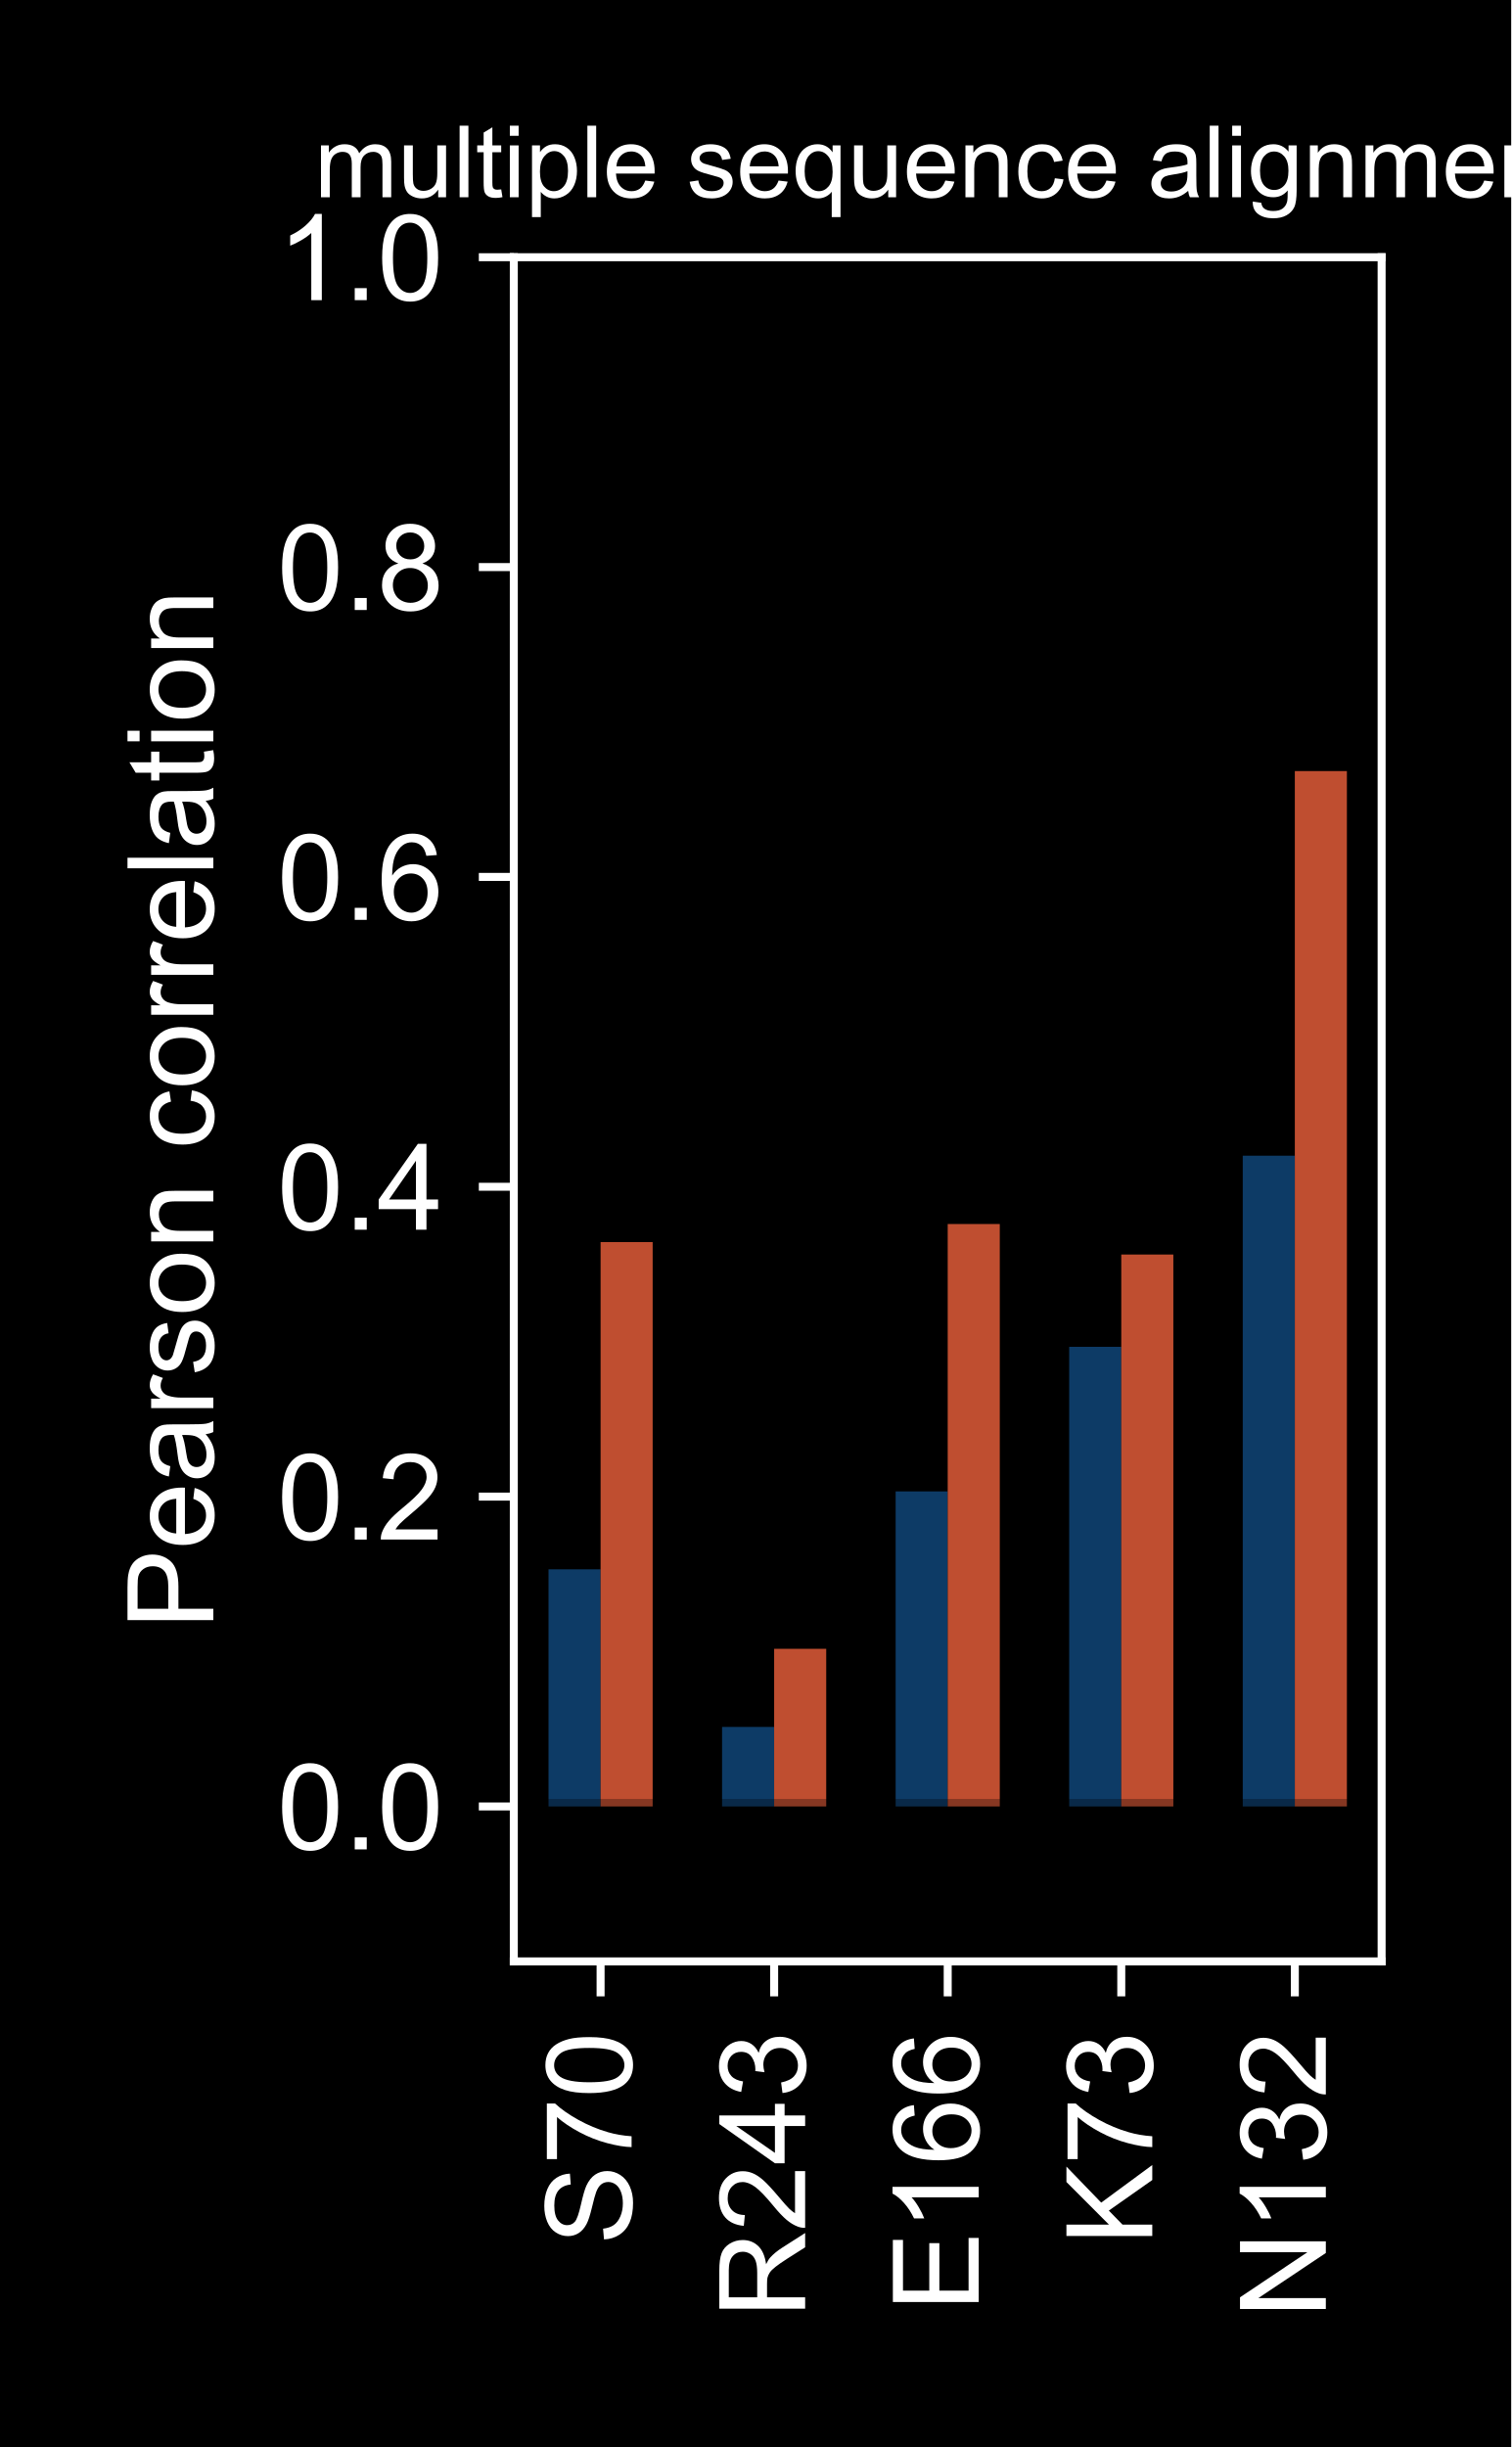
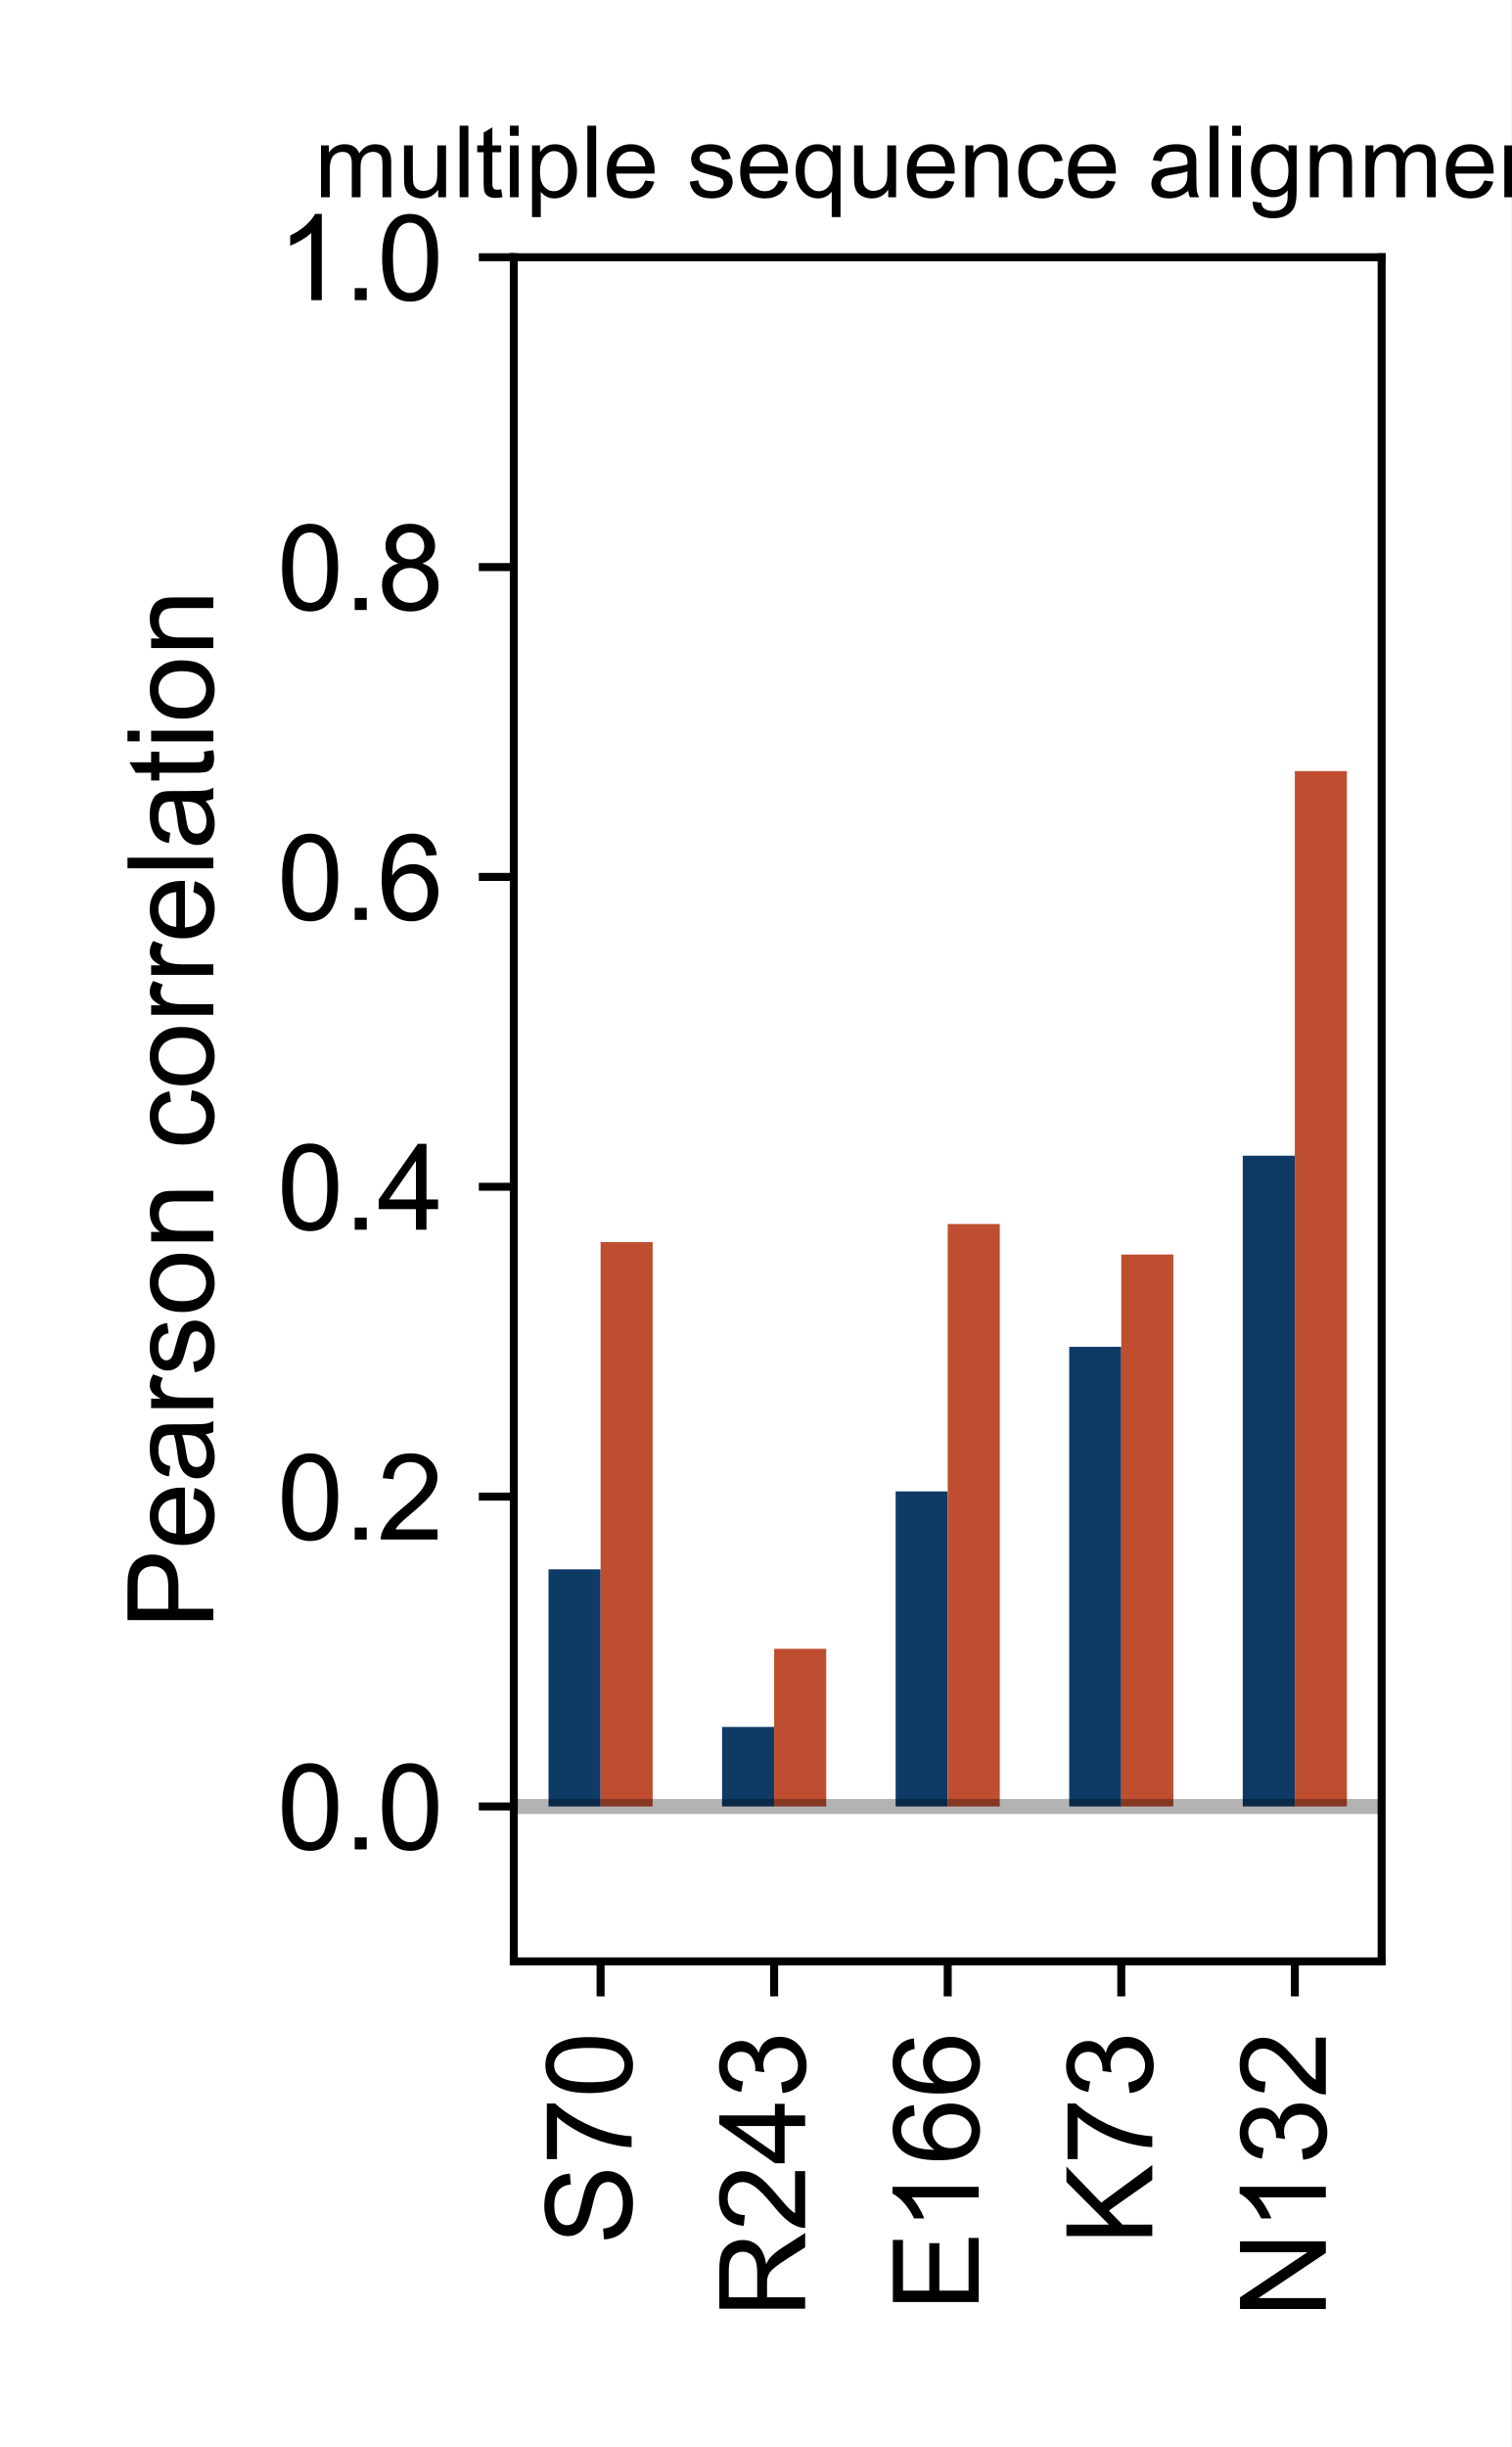
<svg xmlns="http://www.w3.org/2000/svg" xmlns:xlink="http://www.w3.org/1999/xlink" width="151.2pt" height="244.8pt" viewBox="0 0 151.2 244.8" version="1.1">
  <defs>
    <style type="text/css">*{stroke-linejoin: round; stroke-linecap: butt}</style>
  </defs>
  <g id="figure_1">
    <g id="patch_1">
-       <path d="M 0 244.8  L 151.2 244.8  L 151.2 0  L 0 0  z " />
+       <path d="M 0 244.8  L 151.2 244.8  L 151.2 0  L 0 0  z " style="fill: #ffffff" />
    </g>
    <g id="axes_1">
      <g id="patch_2">
-         <path d="M 51.41 196.22  L 138.24 196.22  L 138.24 25.733  L 51.41 25.733  z " />
+         <path d="M 51.41 196.22  L 138.24 196.22  L 138.24 25.733  L 51.41 25.733  z " style="fill: #ffffff" />
      </g>
      <g id="patch_3">
-         <path d="M 54.883 180.721  L 60.093 180.721  L 60.093 156.997  L 54.883 156.997  z " clip-path="url(#pc8027ee008)" style="fill: #0d3b66" />
+         <path d="M 54.883 180.721  L 60.093 180.721  L 60.093 156.997  L 54.883 156.997  z " clip-path="url(#pfe43c2baae)" style="fill: #0d3b66" />
      </g>
      <g id="patch_4">
-         <path d="M 72.249 180.721  L 77.459 180.721  L 77.459 172.764  L 72.249 172.764  z " clip-path="url(#pc8027ee008)" style="fill: #0d3b66" />
+         <path d="M 72.249 180.721  L 77.459 180.721  L 77.459 172.764  L 72.249 172.764  z " clip-path="url(#pfe43c2baae)" style="fill: #0d3b66" />
      </g>
      <g id="patch_5">
-         <path d="M 89.615 180.721  L 94.825 180.721  L 94.825 149.201  L 89.615 149.201  z " clip-path="url(#pc8027ee008)" style="fill: #0d3b66" />
+         <path d="M 89.615 180.721  L 94.825 180.721  L 94.825 149.201  L 89.615 149.201  z " clip-path="url(#pfe43c2baae)" style="fill: #0d3b66" />
      </g>
      <g id="patch_6">
-         <path d="M 106.981 180.721  L 112.191 180.721  L 112.191 134.737  L 106.981 134.737  z " clip-path="url(#pc8027ee008)" style="fill: #0d3b66" />
+         <path d="M 106.981 180.721  L 112.191 180.721  L 112.191 134.737  L 106.981 134.737  z " clip-path="url(#pfe43c2baae)" style="fill: #0d3b66" />
      </g>
      <g id="patch_7">
-         <path d="M 124.347 180.721  L 129.557 180.721  L 129.557 115.617  L 124.347 115.617  z " clip-path="url(#pc8027ee008)" style="fill: #0d3b66" />
+         <path d="M 124.347 180.721  L 129.557 180.721  L 129.557 115.617  L 124.347 115.617  z " clip-path="url(#pfe43c2baae)" style="fill: #0d3b66" />
      </g>
      <g id="patch_8">
-         <path d="M 60.093 180.721  L 65.303 180.721  L 65.303 124.258  L 60.093 124.258  z " clip-path="url(#pc8027ee008)" style="fill: #bf4e30" />
+         <path d="M 60.093 180.721  L 65.303 180.721  L 65.303 124.258  L 60.093 124.258  z " clip-path="url(#pfe43c2baae)" style="fill: #bf4e30" />
      </g>
      <g id="patch_9">
-         <path d="M 77.459 180.721  L 82.669 180.721  L 82.669 164.948  L 77.459 164.948  z " clip-path="url(#pc8027ee008)" style="fill: #bf4e30" />
+         <path d="M 77.459 180.721  L 82.669 180.721  L 82.669 164.948  L 77.459 164.948  z " clip-path="url(#pfe43c2baae)" style="fill: #bf4e30" />
      </g>
      <g id="patch_10">
-         <path d="M 94.825 180.721  L 100.035 180.721  L 100.035 122.452  L 94.825 122.452  z " clip-path="url(#pc8027ee008)" style="fill: #bf4e30" />
+         <path d="M 94.825 180.721  L 100.035 180.721  L 100.035 122.452  L 94.825 122.452  z " clip-path="url(#pfe43c2baae)" style="fill: #bf4e30" />
      </g>
      <g id="patch_11">
-         <path d="M 112.191 180.721  L 117.401 180.721  L 117.401 125.504  L 112.191 125.504  z " clip-path="url(#pc8027ee008)" style="fill: #bf4e30" />
+         <path d="M 112.191 180.721  L 117.401 180.721  L 117.401 125.504  L 112.191 125.504  z " clip-path="url(#pfe43c2baae)" style="fill: #bf4e30" />
      </g>
      <g id="patch_12">
-         <path d="M 129.557 180.721  L 134.767 180.721  L 134.767 77.139  L 129.557 77.139  z " clip-path="url(#pc8027ee008)" style="fill: #bf4e30" />
+         <path d="M 129.557 180.721  L 134.767 180.721  L 134.767 77.139  L 129.557 77.139  z " clip-path="url(#pfe43c2baae)" style="fill: #bf4e30" />
      </g>
      <g id="matplotlib.axis_1">
        <g id="xtick_1">
          <g id="line2d_1">
            <defs>
-               <path id="m1745b74815" d="M 0 0  L 0 3.5  " style="stroke: #ffffff; stroke-width: 0.8" />
+               <path id="mab6b93e5db" d="M 0 0  L 0 3.5  " style="stroke: #000000; stroke-width: 0.8" />
            </defs>
            <g>
-               <use xlink:href="#m1745b74815" x="60.093" y="196.22" style="fill: #ffffff; stroke: #ffffff; stroke-width: 0.8" />
+               <use xlink:href="#mab6b93e5db" x="60.093" y="196.22" style="stroke: #000000; stroke-width: 0.8" />
            </g>
          </g>
          <g id="text_1">
-             <g style="fill: #ffffff" transform="translate(63.19519 224.5706) rotate(-90) scale(0.12 -0.12)">
+             <g transform="translate(63.19519 224.5706) rotate(-90) scale(0.12 -0.12)">
              <defs>
                <path id="ArialMT-53" d="M 288 1472  L 859 1522  Q 900 1178 1048 958  Q 1197 738 1509 602  Q 1822 466 2213 466  Q 2559 466 2825 569  Q 3091 672 3220 851  Q 3350 1031 3350 1244  Q 3350 1459 3225 1620  Q 3100 1781 2813 1891  Q 2628 1963 1997 2114  Q 1366 2266 1113 2400  Q 784 2572 623 2826  Q 463 3081 463 3397  Q 463 3744 659 4045  Q 856 4347 1234 4503  Q 1613 4659 2075 4659  Q 2584 4659 2973 4495  Q 3363 4331 3572 4012  Q 3781 3694 3797 3291  L 3216 3247  Q 3169 3681 2898 3903  Q 2628 4125 2100 4125  Q 1550 4125 1298 3923  Q 1047 3722 1047 3438  Q 1047 3191 1225 3031  Q 1400 2872 2139 2705  Q 2878 2538 3153 2413  Q 3553 2228 3743 1945  Q 3934 1663 3934 1294  Q 3934 928 3725 604  Q 3516 281 3123 101  Q 2731 -78 2241 -78  Q 1619 -78 1198 103  Q 778 284 539 648  Q 300 1013 288 1472  z " transform="scale(0.015625)" />
                <path id="ArialMT-37" d="M 303 3981  L 303 4522  L 3269 4522  L 3269 4084  Q 2831 3619 2401 2847  Q 1972 2075 1738 1259  Q 1569 684 1522 0  L 944 0  Q 953 541 1156 1306  Q 1359 2072 1739 2783  Q 2119 3494 2547 3981  L 303 3981  z " transform="scale(0.015625)" />
                <path id="ArialMT-30" d="M 266 2259  Q 266 3072 433 3567  Q 600 4063 929 4331  Q 1259 4600 1759 4600  Q 2128 4600 2406 4451  Q 2684 4303 2865 4023  Q 3047 3744 3150 3342  Q 3253 2941 3253 2259  Q 3253 1453 3087 958  Q 2922 463 2592 192  Q 2263 -78 1759 -78  Q 1097 -78 719 397  Q 266 969 266 2259  z M 844 2259  Q 844 1131 1108 757  Q 1372 384 1759 384  Q 2147 384 2411 759  Q 2675 1134 2675 2259  Q 2675 3391 2411 3762  Q 2147 4134 1753 4134  Q 1366 4134 1134 3806  Q 844 3388 844 2259  z " transform="scale(0.015625)" />
              </defs>
              <use xlink:href="#ArialMT-53" />
              <use xlink:href="#ArialMT-37" x="66.699" />
              <use xlink:href="#ArialMT-30" x="122.314" />
            </g>
          </g>
        </g>
        <g id="xtick_2">
          <g id="line2d_2">
            <g>
-               <use xlink:href="#m1745b74815" x="77.459" y="196.22" style="fill: #ffffff; stroke: #ffffff; stroke-width: 0.8" />
+               <use xlink:href="#mab6b93e5db" x="77.459" y="196.22" style="stroke: #000000; stroke-width: 0.8" />
            </g>
          </g>
          <g id="text_2">
-             <g style="fill: #ffffff" transform="translate(80.56119 231.9056) rotate(-90) scale(0.12 -0.12)">
+             <g transform="translate(80.56119 231.9056) rotate(-90) scale(0.12 -0.12)">
              <defs>
                <path id="ArialMT-52" d="M 503 0  L 503 4581  L 2534 4581  Q 3147 4581 3465 4457  Q 3784 4334 3975 4021  Q 4166 3709 4166 3331  Q 4166 2844 3850 2509  Q 3534 2175 2875 2084  Q 3116 1969 3241 1856  Q 3506 1613 3744 1247  L 4541 0  L 3778 0  L 3172 953  Q 2906 1366 2734 1584  Q 2563 1803 2427 1890  Q 2291 1978 2150 2013  Q 2047 2034 1813 2034  L 1109 2034  L 1109 0  L 503 0  z M 1109 2559  L 2413 2559  Q 2828 2559 3062 2645  Q 3297 2731 3419 2920  Q 3541 3109 3541 3331  Q 3541 3656 3305 3865  Q 3069 4075 2559 4075  L 1109 4075  L 1109 2559  z " transform="scale(0.015625)" />
                <path id="ArialMT-32" d="M 3222 541  L 3222 0  L 194 0  Q 188 203 259 391  Q 375 700 629 1000  Q 884 1300 1366 1694  Q 2113 2306 2375 2664  Q 2638 3022 2638 3341  Q 2638 3675 2398 3904  Q 2159 4134 1775 4134  Q 1369 4134 1125 3890  Q 881 3647 878 3216  L 300 3275  Q 359 3922 746 4261  Q 1134 4600 1788 4600  Q 2447 4600 2831 4234  Q 3216 3869 3216 3328  Q 3216 3053 3103 2787  Q 2991 2522 2730 2228  Q 2469 1934 1863 1422  Q 1356 997 1212 845  Q 1069 694 975 541  L 3222 541  z " transform="scale(0.015625)" />
                <path id="ArialMT-34" d="M 2069 0  L 2069 1097  L 81 1097  L 81 1613  L 2172 4581  L 2631 4581  L 2631 1613  L 3250 1613  L 3250 1097  L 2631 1097  L 2631 0  L 2069 0  z M 2069 1613  L 2069 3678  L 634 1613  L 2069 1613  z " transform="scale(0.015625)" />
                <path id="ArialMT-33" d="M 269 1209  L 831 1284  Q 928 806 1161 595  Q 1394 384 1728 384  Q 2125 384 2398 659  Q 2672 934 2672 1341  Q 2672 1728 2419 1979  Q 2166 2231 1775 2231  Q 1616 2231 1378 2169  L 1441 2663  Q 1497 2656 1531 2656  Q 1891 2656 2178 2843  Q 2466 3031 2466 3422  Q 2466 3731 2256 3934  Q 2047 4138 1716 4138  Q 1388 4138 1169 3931  Q 950 3725 888 3313  L 325 3413  Q 428 3978 793 4289  Q 1159 4600 1703 4600  Q 2078 4600 2393 4439  Q 2709 4278 2876 4000  Q 3044 3722 3044 3409  Q 3044 3113 2884 2869  Q 2725 2625 2413 2481  Q 2819 2388 3044 2092  Q 3269 1797 3269 1353  Q 3269 753 2831 336  Q 2394 -81 1725 -81  Q 1122 -81 723 278  Q 325 638 269 1209  z " transform="scale(0.015625)" />
              </defs>
              <use xlink:href="#ArialMT-52" />
              <use xlink:href="#ArialMT-32" x="72.217" />
              <use xlink:href="#ArialMT-34" x="127.832" />
              <use xlink:href="#ArialMT-33" x="183.447" />
            </g>
          </g>
        </g>
        <g id="xtick_3">
          <g id="line2d_3">
            <g>
-               <use xlink:href="#m1745b74815" x="94.825" y="196.22" style="fill: #ffffff; stroke: #ffffff; stroke-width: 0.8" />
+               <use xlink:href="#mab6b93e5db" x="94.825" y="196.22" style="stroke: #000000; stroke-width: 0.8" />
            </g>
          </g>
          <g id="text_3">
-             <g style="fill: #ffffff" transform="translate(97.92719 231.2438) rotate(-90) scale(0.12 -0.12)">
+             <g transform="translate(97.92719 231.2438) rotate(-90) scale(0.12 -0.12)">
              <defs>
                <path id="ArialMT-45" d="M 506 0  L 506 4581  L 3819 4581  L 3819 4041  L 1113 4041  L 1113 2638  L 3647 2638  L 3647 2100  L 1113 2100  L 1113 541  L 3925 541  L 3925 0  L 506 0  z " transform="scale(0.015625)" />
                <path id="ArialMT-31" d="M 2384 0  L 1822 0  L 1822 3584  Q 1619 3391 1289 3197  Q 959 3003 697 2906  L 697 3450  Q 1169 3672 1522 3987  Q 1875 4303 2022 4600  L 2384 4600  L 2384 0  z " transform="scale(0.015625)" />
                <path id="ArialMT-36" d="M 3184 3459  L 2625 3416  Q 2550 3747 2413 3897  Q 2184 4138 1850 4138  Q 1581 4138 1378 3988  Q 1113 3794 959 3422  Q 806 3050 800 2363  Q 1003 2672 1297 2822  Q 1591 2972 1913 2972  Q 2475 2972 2870 2558  Q 3266 2144 3266 1488  Q 3266 1056 3080 686  Q 2894 316 2569 119  Q 2244 -78 1831 -78  Q 1128 -78 684 439  Q 241 956 241 2144  Q 241 3472 731 4075  Q 1159 4600 1884 4600  Q 2425 4600 2770 4297  Q 3116 3994 3184 3459  z M 888 1484  Q 888 1194 1011 928  Q 1134 663 1356 523  Q 1578 384 1822 384  Q 2178 384 2434 671  Q 2691 959 2691 1453  Q 2691 1928 2437 2201  Q 2184 2475 1800 2475  Q 1419 2475 1153 2201  Q 888 1928 888 1484  z " transform="scale(0.015625)" />
              </defs>
              <use xlink:href="#ArialMT-45" />
              <use xlink:href="#ArialMT-31" x="66.699" />
              <use xlink:href="#ArialMT-36" x="122.314" />
              <use xlink:href="#ArialMT-36" x="177.93" />
            </g>
          </g>
        </g>
        <g id="xtick_4">
          <g id="line2d_4">
            <g>
-               <use xlink:href="#m1745b74815" x="112.191" y="196.22" style="fill: #ffffff; stroke: #ffffff; stroke-width: 0.8" />
+               <use xlink:href="#mab6b93e5db" x="112.191" y="196.22" style="stroke: #000000; stroke-width: 0.8" />
            </g>
          </g>
          <g id="text_4">
-             <g style="fill: #ffffff" transform="translate(115.2932 224.5706) rotate(-90) scale(0.12 -0.12)">
+             <g transform="translate(115.2932 224.5706) rotate(-90) scale(0.12 -0.12)">
              <defs>
                <path id="ArialMT-4b" d="M 469 0  L 469 4581  L 1075 4581  L 1075 2309  L 3350 4581  L 4172 4581  L 2250 2725  L 4256 0  L 3456 0  L 1825 2319  L 1075 1588  L 1075 0  L 469 0  z " transform="scale(0.015625)" />
              </defs>
              <use xlink:href="#ArialMT-4b" />
              <use xlink:href="#ArialMT-37" x="66.699" />
              <use xlink:href="#ArialMT-33" x="122.314" />
            </g>
          </g>
        </g>
        <g id="xtick_5">
          <g id="line2d_5">
            <g>
-               <use xlink:href="#m1745b74815" x="129.557" y="196.22" style="fill: #ffffff; stroke: #ffffff; stroke-width: 0.8" />
+               <use xlink:href="#mab6b93e5db" x="129.557" y="196.22" style="stroke: #000000; stroke-width: 0.8" />
            </g>
          </g>
          <g id="text_5">
-             <g style="fill: #ffffff" transform="translate(132.6592 231.9056) rotate(-90) scale(0.12 -0.12)">
+             <g transform="translate(132.6592 231.9056) rotate(-90) scale(0.12 -0.12)">
              <defs>
                <path id="ArialMT-4e" d="M 488 0  L 488 4581  L 1109 4581  L 3516 984  L 3516 4581  L 4097 4581  L 4097 0  L 3475 0  L 1069 3600  L 1069 0  L 488 0  z " transform="scale(0.015625)" />
              </defs>
              <use xlink:href="#ArialMT-4e" />
              <use xlink:href="#ArialMT-31" x="72.217" />
              <use xlink:href="#ArialMT-33" x="127.832" />
              <use xlink:href="#ArialMT-32" x="183.447" />
            </g>
          </g>
        </g>
      </g>
      <g id="matplotlib.axis_2">
        <g id="ytick_1">
          <g id="line2d_6">
            <defs>
-               <path id="md5f4e4cb5c" d="M 0 0  L -3.5 0  " style="stroke: #ffffff; stroke-width: 0.8" />
+               <path id="m5dca32b649" d="M 0 0  L -3.5 0  " style="stroke: #000000; stroke-width: 0.8" />
            </defs>
            <g>
-               <use xlink:href="#md5f4e4cb5c" x="51.41" y="180.721" style="fill: #ffffff; stroke: #ffffff; stroke-width: 0.8" />
+               <use xlink:href="#m5dca32b649" x="51.41" y="180.721" style="stroke: #000000; stroke-width: 0.8" />
            </g>
          </g>
          <g id="text_6">
-             <g style="fill: #ffffff" transform="translate(27.73 185.0158) scale(0.12 -0.12)">
+             <g transform="translate(27.73 185.0158) scale(0.12 -0.12)">
              <defs>
                <path id="ArialMT-2e" d="M 581 0  L 581 641  L 1222 641  L 1222 0  L 581 0  z " transform="scale(0.015625)" />
              </defs>
              <use xlink:href="#ArialMT-30" />
              <use xlink:href="#ArialMT-2e" x="55.615" />
              <use xlink:href="#ArialMT-30" x="83.398" />
            </g>
          </g>
        </g>
        <g id="ytick_2">
          <g id="line2d_7">
            <g>
-               <use xlink:href="#md5f4e4cb5c" x="51.41" y="149.723" style="fill: #ffffff; stroke: #ffffff; stroke-width: 0.8" />
+               <use xlink:href="#m5dca32b649" x="51.41" y="149.723" style="stroke: #000000; stroke-width: 0.8" />
            </g>
          </g>
          <g id="text_7">
-             <g style="fill: #ffffff" transform="translate(27.73 154.0181) scale(0.12 -0.12)">
+             <g transform="translate(27.73 154.0181) scale(0.12 -0.12)">
              <use xlink:href="#ArialMT-30" />
              <use xlink:href="#ArialMT-2e" x="55.615" />
              <use xlink:href="#ArialMT-32" x="83.398" />
            </g>
          </g>
        </g>
        <g id="ytick_3">
          <g id="line2d_8">
            <g>
-               <use xlink:href="#md5f4e4cb5c" x="51.41" y="118.726" style="fill: #ffffff; stroke: #ffffff; stroke-width: 0.8" />
+               <use xlink:href="#m5dca32b649" x="51.41" y="118.726" style="stroke: #000000; stroke-width: 0.8" />
            </g>
          </g>
          <g id="text_8">
-             <g style="fill: #ffffff" transform="translate(27.73 123.0204) scale(0.12 -0.12)">
+             <g transform="translate(27.73 123.0204) scale(0.12 -0.12)">
              <use xlink:href="#ArialMT-30" />
              <use xlink:href="#ArialMT-2e" x="55.615" />
              <use xlink:href="#ArialMT-34" x="83.398" />
            </g>
          </g>
        </g>
        <g id="ytick_4">
          <g id="line2d_9">
            <g>
-               <use xlink:href="#md5f4e4cb5c" x="51.41" y="87.728" style="fill: #ffffff; stroke: #ffffff; stroke-width: 0.8" />
+               <use xlink:href="#m5dca32b649" x="51.41" y="87.728" style="stroke: #000000; stroke-width: 0.8" />
            </g>
          </g>
          <g id="text_9">
-             <g style="fill: #ffffff" transform="translate(27.73 92.02264) scale(0.12 -0.12)">
+             <g transform="translate(27.73 92.02264) scale(0.12 -0.12)">
              <use xlink:href="#ArialMT-30" />
              <use xlink:href="#ArialMT-2e" x="55.615" />
              <use xlink:href="#ArialMT-36" x="83.398" />
            </g>
          </g>
        </g>
        <g id="ytick_5">
          <g id="line2d_10">
            <g>
-               <use xlink:href="#md5f4e4cb5c" x="51.41" y="56.73" style="fill: #ffffff; stroke: #ffffff; stroke-width: 0.8" />
+               <use xlink:href="#m5dca32b649" x="51.41" y="56.73" style="stroke: #000000; stroke-width: 0.8" />
            </g>
          </g>
          <g id="text_10">
-             <g style="fill: #ffffff" transform="translate(27.73 61.02492) scale(0.12 -0.12)">
+             <g transform="translate(27.73 61.02492) scale(0.12 -0.12)">
              <defs>
                <path id="ArialMT-38" d="M 1131 2484  Q 781 2613 612 2850  Q 444 3088 444 3419  Q 444 3919 803 4259  Q 1163 4600 1759 4600  Q 2359 4600 2725 4251  Q 3091 3903 3091 3403  Q 3091 3084 2923 2848  Q 2756 2613 2416 2484  Q 2838 2347 3058 2040  Q 3278 1734 3278 1309  Q 3278 722 2862 322  Q 2447 -78 1769 -78  Q 1091 -78 675 323  Q 259 725 259 1325  Q 259 1772 486 2073  Q 713 2375 1131 2484  z M 1019 3438  Q 1019 3113 1228 2906  Q 1438 2700 1772 2700  Q 2097 2700 2305 2904  Q 2513 3109 2513 3406  Q 2513 3716 2298 3927  Q 2084 4138 1766 4138  Q 1444 4138 1231 3931  Q 1019 3725 1019 3438  z M 838 1322  Q 838 1081 952 856  Q 1066 631 1291 507  Q 1516 384 1775 384  Q 2178 384 2440 643  Q 2703 903 2703 1303  Q 2703 1709 2433 1975  Q 2163 2241 1756 2241  Q 1359 2241 1098 1978  Q 838 1716 838 1322  z " transform="scale(0.015625)" />
              </defs>
              <use xlink:href="#ArialMT-30" />
              <use xlink:href="#ArialMT-2e" x="55.615" />
              <use xlink:href="#ArialMT-38" x="83.398" />
            </g>
          </g>
        </g>
        <g id="ytick_6">
          <g id="line2d_11">
            <g>
-               <use xlink:href="#md5f4e4cb5c" x="51.41" y="25.733" style="fill: #ffffff; stroke: #ffffff; stroke-width: 0.8" />
+               <use xlink:href="#m5dca32b649" x="51.41" y="25.733" style="stroke: #000000; stroke-width: 0.8" />
            </g>
          </g>
          <g id="text_11">
-             <g style="fill: #ffffff" transform="translate(27.73 30.02719) scale(0.12 -0.12)">
+             <g transform="translate(27.73 30.02719) scale(0.12 -0.12)">
              <use xlink:href="#ArialMT-31" />
              <use xlink:href="#ArialMT-2e" x="55.615" />
              <use xlink:href="#ArialMT-30" x="83.398" />
            </g>
          </g>
        </g>
        <g id="text_12">
-           <g style="fill: #ffffff" transform="translate(21.345 163.0009) rotate(-90) scale(0.12 -0.12)">
+           <g transform="translate(21.345 163.0009) rotate(-90) scale(0.12 -0.12)">
            <defs>
              <path id="ArialMT-50" d="M 494 0  L 494 4581  L 2222 4581  Q 2678 4581 2919 4538  Q 3256 4481 3484 4323  Q 3713 4166 3852 3881  Q 3991 3597 3991 3256  Q 3991 2672 3619 2267  Q 3247 1863 2275 1863  L 1100 1863  L 1100 0  L 494 0  z M 1100 2403  L 2284 2403  Q 2872 2403 3119 2622  Q 3366 2841 3366 3238  Q 3366 3525 3220 3729  Q 3075 3934 2838 4000  Q 2684 4041 2272 4041  L 1100 4041  L 1100 2403  z " transform="scale(0.015625)" />
              <path id="ArialMT-65" d="M 2694 1069  L 3275 997  Q 3138 488 2766 206  Q 2394 -75 1816 -75  Q 1088 -75 661 373  Q 234 822 234 1631  Q 234 2469 665 2931  Q 1097 3394 1784 3394  Q 2450 3394 2872 2941  Q 3294 2488 3294 1666  Q 3294 1616 3291 1516  L 816 1516  Q 847 969 1125 678  Q 1403 388 1819 388  Q 2128 388 2347 550  Q 2566 713 2694 1069  z M 847 1978  L 2700 1978  Q 2663 2397 2488 2606  Q 2219 2931 1791 2931  Q 1403 2931 1139 2672  Q 875 2413 847 1978  z " transform="scale(0.015625)" />
              <path id="ArialMT-61" d="M 2588 409  Q 2275 144 1986 34  Q 1697 -75 1366 -75  Q 819 -75 525 192  Q 231 459 231 875  Q 231 1119 342 1320  Q 453 1522 633 1644  Q 813 1766 1038 1828  Q 1203 1872 1538 1913  Q 2219 1994 2541 2106  Q 2544 2222 2544 2253  Q 2544 2597 2384 2738  Q 2169 2928 1744 2928  Q 1347 2928 1158 2789  Q 969 2650 878 2297  L 328 2372  Q 403 2725 575 2942  Q 747 3159 1072 3276  Q 1397 3394 1825 3394  Q 2250 3394 2515 3294  Q 2781 3194 2906 3042  Q 3031 2891 3081 2659  Q 3109 2516 3109 2141  L 3109 1391  Q 3109 606 3145 398  Q 3181 191 3288 0  L 2700 0  Q 2613 175 2588 409  z M 2541 1666  Q 2234 1541 1622 1453  Q 1275 1403 1131 1340  Q 988 1278 909 1158  Q 831 1038 831 891  Q 831 666 1001 516  Q 1172 366 1500 366  Q 1825 366 2078 508  Q 2331 650 2450 897  Q 2541 1088 2541 1459  L 2541 1666  z " transform="scale(0.015625)" />
              <path id="ArialMT-72" d="M 416 0  L 416 3319  L 922 3319  L 922 2816  Q 1116 3169 1280 3281  Q 1444 3394 1641 3394  Q 1925 3394 2219 3213  L 2025 2691  Q 1819 2813 1613 2813  Q 1428 2813 1281 2702  Q 1134 2591 1072 2394  Q 978 2094 978 1738  L 978 0  L 416 0  z " transform="scale(0.015625)" />
              <path id="ArialMT-73" d="M 197 991  L 753 1078  Q 800 744 1014 566  Q 1228 388 1613 388  Q 2000 388 2187 545  Q 2375 703 2375 916  Q 2375 1106 2209 1216  Q 2094 1291 1634 1406  Q 1016 1563 777 1677  Q 538 1791 414 1992  Q 291 2194 291 2438  Q 291 2659 392 2848  Q 494 3038 669 3163  Q 800 3259 1026 3326  Q 1253 3394 1513 3394  Q 1903 3394 2198 3281  Q 2494 3169 2634 2976  Q 2775 2784 2828 2463  L 2278 2388  Q 2241 2644 2061 2787  Q 1881 2931 1553 2931  Q 1166 2931 1000 2803  Q 834 2675 834 2503  Q 834 2394 903 2306  Q 972 2216 1119 2156  Q 1203 2125 1616 2013  Q 2213 1853 2448 1751  Q 2684 1650 2818 1456  Q 2953 1263 2953 975  Q 2953 694 2789 445  Q 2625 197 2315 61  Q 2006 -75 1616 -75  Q 969 -75 630 194  Q 291 463 197 991  z " transform="scale(0.015625)" />
              <path id="ArialMT-6f" d="M 213 1659  Q 213 2581 725 3025  Q 1153 3394 1769 3394  Q 2453 3394 2887 2945  Q 3322 2497 3322 1706  Q 3322 1066 3130 698  Q 2938 331 2570 128  Q 2203 -75 1769 -75  Q 1072 -75 642 372  Q 213 819 213 1659  z M 791 1659  Q 791 1022 1069 705  Q 1347 388 1769 388  Q 2188 388 2466 706  Q 2744 1025 2744 1678  Q 2744 2294 2464 2611  Q 2184 2928 1769 2928  Q 1347 2928 1069 2612  Q 791 2297 791 1659  z " transform="scale(0.015625)" />
              <path id="ArialMT-6e" d="M 422 0  L 422 3319  L 928 3319  L 928 2847  Q 1294 3394 1984 3394  Q 2284 3394 2536 3286  Q 2788 3178 2913 3003  Q 3038 2828 3088 2588  Q 3119 2431 3119 2041  L 3119 0  L 2556 0  L 2556 2019  Q 2556 2363 2490 2533  Q 2425 2703 2258 2804  Q 2091 2906 1866 2906  Q 1506 2906 1245 2678  Q 984 2450 984 1813  L 984 0  L 422 0  z " transform="scale(0.015625)" />
              <path id="ArialMT-20" transform="scale(0.015625)" />
              <path id="ArialMT-63" d="M 2588 1216  L 3141 1144  Q 3050 572 2676 248  Q 2303 -75 1759 -75  Q 1078 -75 664 370  Q 250 816 250 1647  Q 250 2184 428 2587  Q 606 2991 970 3192  Q 1334 3394 1763 3394  Q 2303 3394 2647 3120  Q 2991 2847 3088 2344  L 2541 2259  Q 2463 2594 2264 2762  Q 2066 2931 1784 2931  Q 1359 2931 1093 2626  Q 828 2322 828 1663  Q 828 994 1084 691  Q 1341 388 1753 388  Q 2084 388 2306 591  Q 2528 794 2588 1216  z " transform="scale(0.015625)" />
              <path id="ArialMT-6c" d="M 409 0  L 409 4581  L 972 4581  L 972 0  L 409 0  z " transform="scale(0.015625)" />
              <path id="ArialMT-74" d="M 1650 503  L 1731 6  Q 1494 -44 1306 -44  Q 1000 -44 831 53  Q 663 150 594 308  Q 525 466 525 972  L 525 2881  L 113 2881  L 113 3319  L 525 3319  L 525 4141  L 1084 4478  L 1084 3319  L 1650 3319  L 1650 2881  L 1084 2881  L 1084 941  Q 1084 700 1114 631  Q 1144 563 1211 522  Q 1278 481 1403 481  Q 1497 481 1650 503  z " transform="scale(0.015625)" />
              <path id="ArialMT-69" d="M 425 3934  L 425 4581  L 988 4581  L 988 3934  L 425 3934  z M 425 0  L 425 3319  L 988 3319  L 988 0  L 425 0  z " transform="scale(0.015625)" />
            </defs>
            <use xlink:href="#ArialMT-50" />
            <use xlink:href="#ArialMT-65" x="66.699" />
            <use xlink:href="#ArialMT-61" x="122.314" />
            <use xlink:href="#ArialMT-72" x="177.93" />
            <use xlink:href="#ArialMT-73" x="211.23" />
            <use xlink:href="#ArialMT-6f" x="261.23" />
            <use xlink:href="#ArialMT-6e" x="316.846" />
            <use xlink:href="#ArialMT-20" x="372.461" />
            <use xlink:href="#ArialMT-63" x="400.244" />
            <use xlink:href="#ArialMT-6f" x="450.244" />
            <use xlink:href="#ArialMT-72" x="505.859" />
            <use xlink:href="#ArialMT-72" x="539.16" />
            <use xlink:href="#ArialMT-65" x="572.461" />
            <use xlink:href="#ArialMT-6c" x="628.076" />
            <use xlink:href="#ArialMT-61" x="650.293" />
            <use xlink:href="#ArialMT-74" x="705.908" />
            <use xlink:href="#ArialMT-69" x="733.691" />
            <use xlink:href="#ArialMT-6f" x="755.908" />
            <use xlink:href="#ArialMT-6e" x="811.523" />
          </g>
        </g>
      </g>
      <g id="line2d_12">
-         <path d="M 51.41 180.721  L 138.24 180.721  " clip-path="url(#pc8027ee008)" style="fill: none; stroke: #000000; stroke-opacity: 0.3; stroke-width: 1.5; stroke-linecap: square" />
+         <path d="M 51.41 180.721  L 138.24 180.721  " clip-path="url(#pfe43c2baae)" style="fill: none; stroke: #000000; stroke-opacity: 0.3; stroke-width: 1.5; stroke-linecap: square" />
      </g>
      <g id="patch_13">
-         <path d="M 51.41 196.22  L 51.41 25.733  " style="fill: none; stroke: #ffffff; stroke-width: 0.8; stroke-linejoin: miter; stroke-linecap: square" />
+         <path d="M 51.41 196.22  L 51.41 25.733  " style="fill: none; stroke: #000000; stroke-width: 0.8; stroke-linejoin: miter; stroke-linecap: square" />
      </g>
      <g id="patch_14">
-         <path d="M 138.24 196.22  L 138.24 25.733  " style="fill: none; stroke: #ffffff; stroke-width: 0.8; stroke-linejoin: miter; stroke-linecap: square" />
+         <path d="M 138.24 196.22  L 138.24 25.733  " style="fill: none; stroke: #000000; stroke-width: 0.8; stroke-linejoin: miter; stroke-linecap: square" />
      </g>
      <g id="patch_15">
-         <path d="M 51.41 196.22  L 138.24 196.22  " style="fill: none; stroke: #ffffff; stroke-width: 0.8; stroke-linejoin: miter; stroke-linecap: square" />
+         <path d="M 51.41 196.22  L 138.24 196.22  " style="fill: none; stroke: #000000; stroke-width: 0.8; stroke-linejoin: miter; stroke-linecap: square" />
      </g>
      <g id="patch_16">
-         <path d="M 51.41 25.733  L 138.24 25.733  " style="fill: none; stroke: #ffffff; stroke-width: 0.8; stroke-linejoin: miter; stroke-linecap: square" />
+         <path d="M 51.41 25.733  L 138.24 25.733  " style="fill: none; stroke: #000000; stroke-width: 0.8; stroke-linejoin: miter; stroke-linecap: square" />
      </g>
      <g id="text_13">
-         <g style="fill: #ffffff" transform="translate(31.45781 19.7325) scale(0.1 -0.1)">
+         <g transform="translate(31.45781 19.7325) scale(0.1 -0.1)">
          <defs>
            <path id="ArialMT-6d" d="M 422 0  L 422 3319  L 925 3319  L 925 2853  Q 1081 3097 1340 3245  Q 1600 3394 1931 3394  Q 2300 3394 2536 3241  Q 2772 3088 2869 2813  Q 3263 3394 3894 3394  Q 4388 3394 4653 3120  Q 4919 2847 4919 2278  L 4919 0  L 4359 0  L 4359 2091  Q 4359 2428 4304 2576  Q 4250 2725 4106 2815  Q 3963 2906 3769 2906  Q 3419 2906 3187 2673  Q 2956 2441 2956 1928  L 2956 0  L 2394 0  L 2394 2156  Q 2394 2531 2256 2718  Q 2119 2906 1806 2906  Q 1569 2906 1367 2781  Q 1166 2656 1075 2415  Q 984 2175 984 1722  L 984 0  L 422 0  z " transform="scale(0.015625)" />
            <path id="ArialMT-75" d="M 2597 0  L 2597 488  Q 2209 -75 1544 -75  Q 1250 -75 995 37  Q 741 150 617 320  Q 494 491 444 738  Q 409 903 409 1263  L 409 3319  L 972 3319  L 972 1478  Q 972 1038 1006 884  Q 1059 663 1231 536  Q 1403 409 1656 409  Q 1909 409 2131 539  Q 2353 669 2445 892  Q 2538 1116 2538 1541  L 2538 3319  L 3100 3319  L 3100 0  L 2597 0  z " transform="scale(0.015625)" />
            <path id="ArialMT-70" d="M 422 -1272  L 422 3319  L 934 3319  L 934 2888  Q 1116 3141 1344 3267  Q 1572 3394 1897 3394  Q 2322 3394 2647 3175  Q 2972 2956 3137 2557  Q 3303 2159 3303 1684  Q 3303 1175 3120 767  Q 2938 359 2589 142  Q 2241 -75 1856 -75  Q 1575 -75 1351 44  Q 1128 163 984 344  L 984 -1272  L 422 -1272  z M 931 1641  Q 931 1000 1190 694  Q 1450 388 1819 388  Q 2194 388 2461 705  Q 2728 1022 2728 1688  Q 2728 2322 2467 2637  Q 2206 2953 1844 2953  Q 1484 2953 1207 2617  Q 931 2281 931 1641  z " transform="scale(0.015625)" />
            <path id="ArialMT-71" d="M 2538 -1272  L 2538 353  Q 2406 169 2170 47  Q 1934 -75 1669 -75  Q 1078 -75 651 397  Q 225 869 225 1691  Q 225 2191 398 2587  Q 572 2984 901 3189  Q 1231 3394 1625 3394  Q 2241 3394 2594 2875  L 2594 3319  L 3100 3319  L 3100 -1272  L 2538 -1272  z M 803 1669  Q 803 1028 1072 708  Q 1341 388 1716 388  Q 2075 388 2334 692  Q 2594 997 2594 1619  Q 2594 2281 2320 2615  Q 2047 2950 1678 2950  Q 1313 2950 1058 2639  Q 803 2328 803 1669  z " transform="scale(0.015625)" />
            <path id="ArialMT-67" d="M 319 -275  L 866 -356  Q 900 -609 1056 -725  Q 1266 -881 1628 -881  Q 2019 -881 2231 -725  Q 2444 -569 2519 -288  Q 2563 -116 2559 434  Q 2191 0 1641 0  Q 956 0 581 494  Q 206 988 206 1678  Q 206 2153 378 2554  Q 550 2956 876 3175  Q 1203 3394 1644 3394  Q 2231 3394 2613 2919  L 2613 3319  L 3131 3319  L 3131 450  Q 3131 -325 2973 -648  Q 2816 -972 2473 -1159  Q 2131 -1347 1631 -1347  Q 1038 -1347 672 -1080  Q 306 -813 319 -275  z M 784 1719  Q 784 1066 1043 766  Q 1303 466 1694 466  Q 2081 466 2343 764  Q 2606 1063 2606 1700  Q 2606 2309 2336 2618  Q 2066 2928 1684 2928  Q 1309 2928 1046 2623  Q 784 2319 784 1719  z " transform="scale(0.015625)" />
          </defs>
          <use xlink:href="#ArialMT-6d" />
          <use xlink:href="#ArialMT-75" x="83.301" />
          <use xlink:href="#ArialMT-6c" x="138.916" />
          <use xlink:href="#ArialMT-74" x="161.133" />
          <use xlink:href="#ArialMT-69" x="188.916" />
          <use xlink:href="#ArialMT-70" x="211.133" />
          <use xlink:href="#ArialMT-6c" x="266.748" />
          <use xlink:href="#ArialMT-65" x="288.965" />
          <use xlink:href="#ArialMT-20" x="344.58" />
          <use xlink:href="#ArialMT-73" x="372.363" />
          <use xlink:href="#ArialMT-65" x="422.363" />
          <use xlink:href="#ArialMT-71" x="477.979" />
          <use xlink:href="#ArialMT-75" x="533.594" />
          <use xlink:href="#ArialMT-65" x="589.209" />
          <use xlink:href="#ArialMT-6e" x="644.824" />
          <use xlink:href="#ArialMT-63" x="700.439" />
          <use xlink:href="#ArialMT-65" x="750.439" />
          <use xlink:href="#ArialMT-20" x="806.055" />
          <use xlink:href="#ArialMT-61" x="833.838" />
          <use xlink:href="#ArialMT-6c" x="889.453" />
          <use xlink:href="#ArialMT-69" x="911.67" />
          <use xlink:href="#ArialMT-67" x="933.887" />
          <use xlink:href="#ArialMT-6e" x="989.502" />
          <use xlink:href="#ArialMT-6d" x="1045.117" />
          <use xlink:href="#ArialMT-65" x="1128.418" />
          <use xlink:href="#ArialMT-6e" x="1184.033" />
          <use xlink:href="#ArialMT-74" x="1239.648" />
        </g>
      </g>
    </g>
  </g>
  <defs>
-     <clipPath id="pc8027ee008">
+     <clipPath id="pfe43c2baae">
      <rect x="51.41" y="25.733" width="86.83" height="170.488" />
    </clipPath>
  </defs>
</svg>
